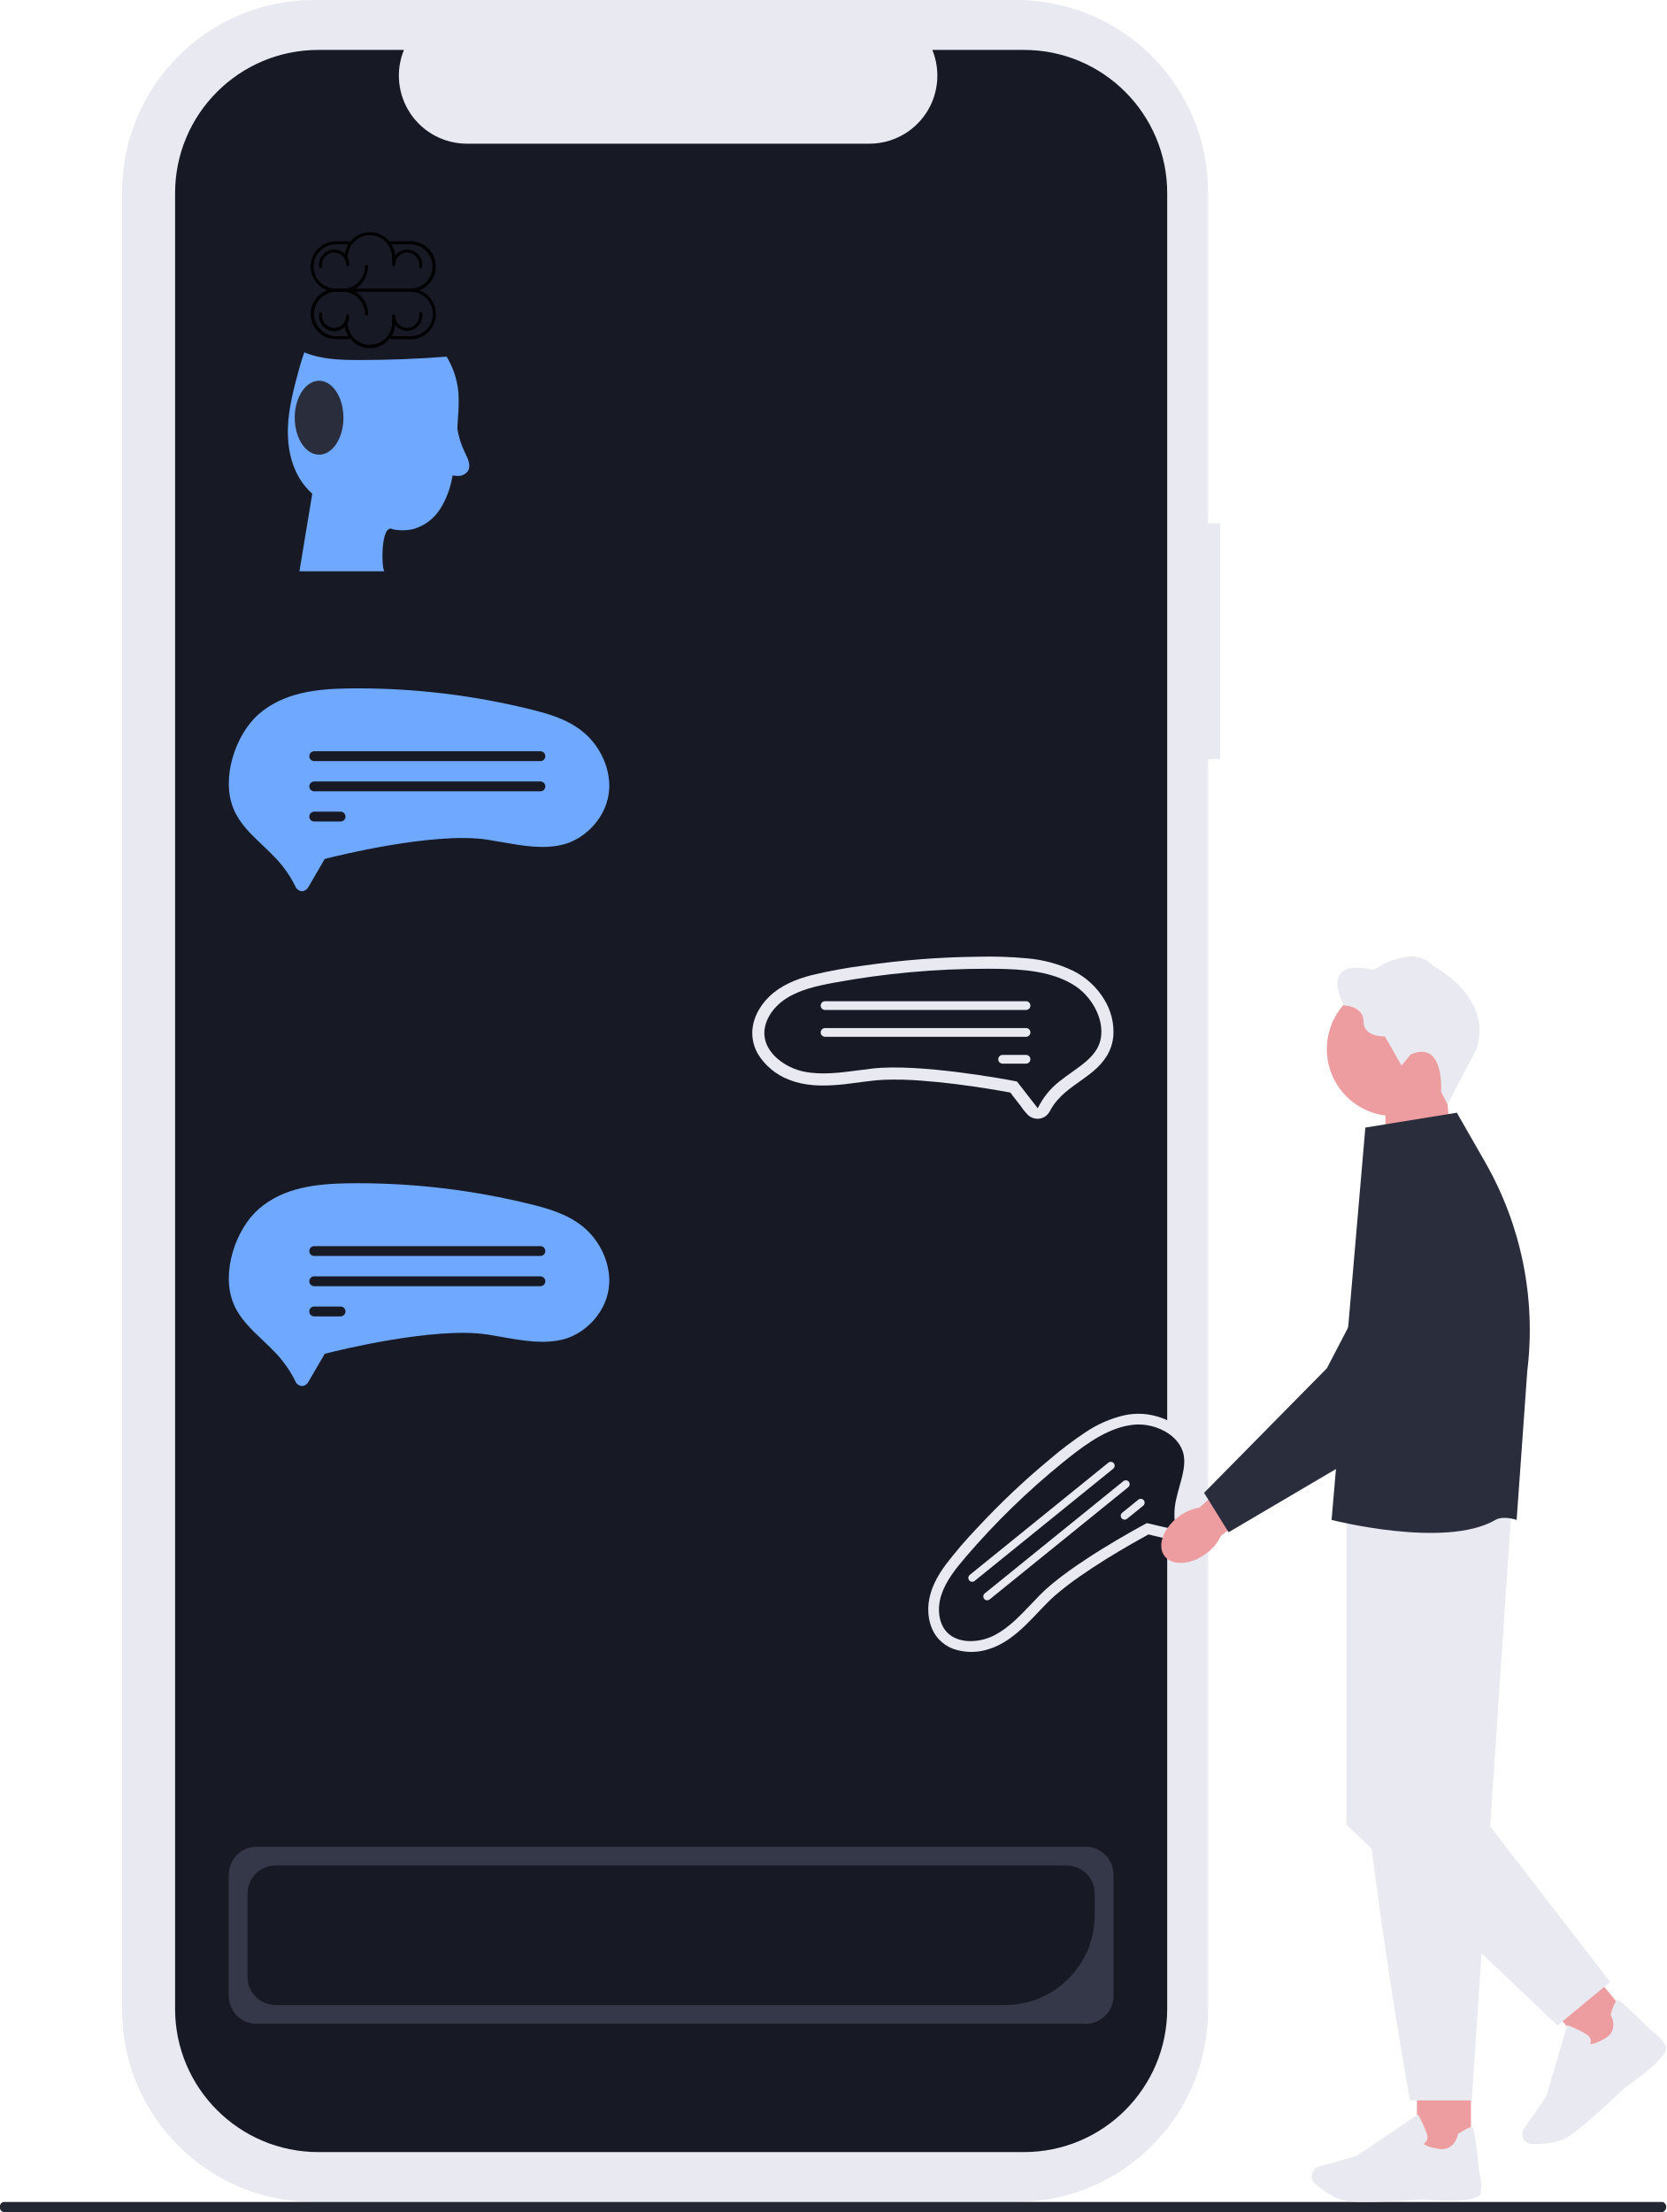
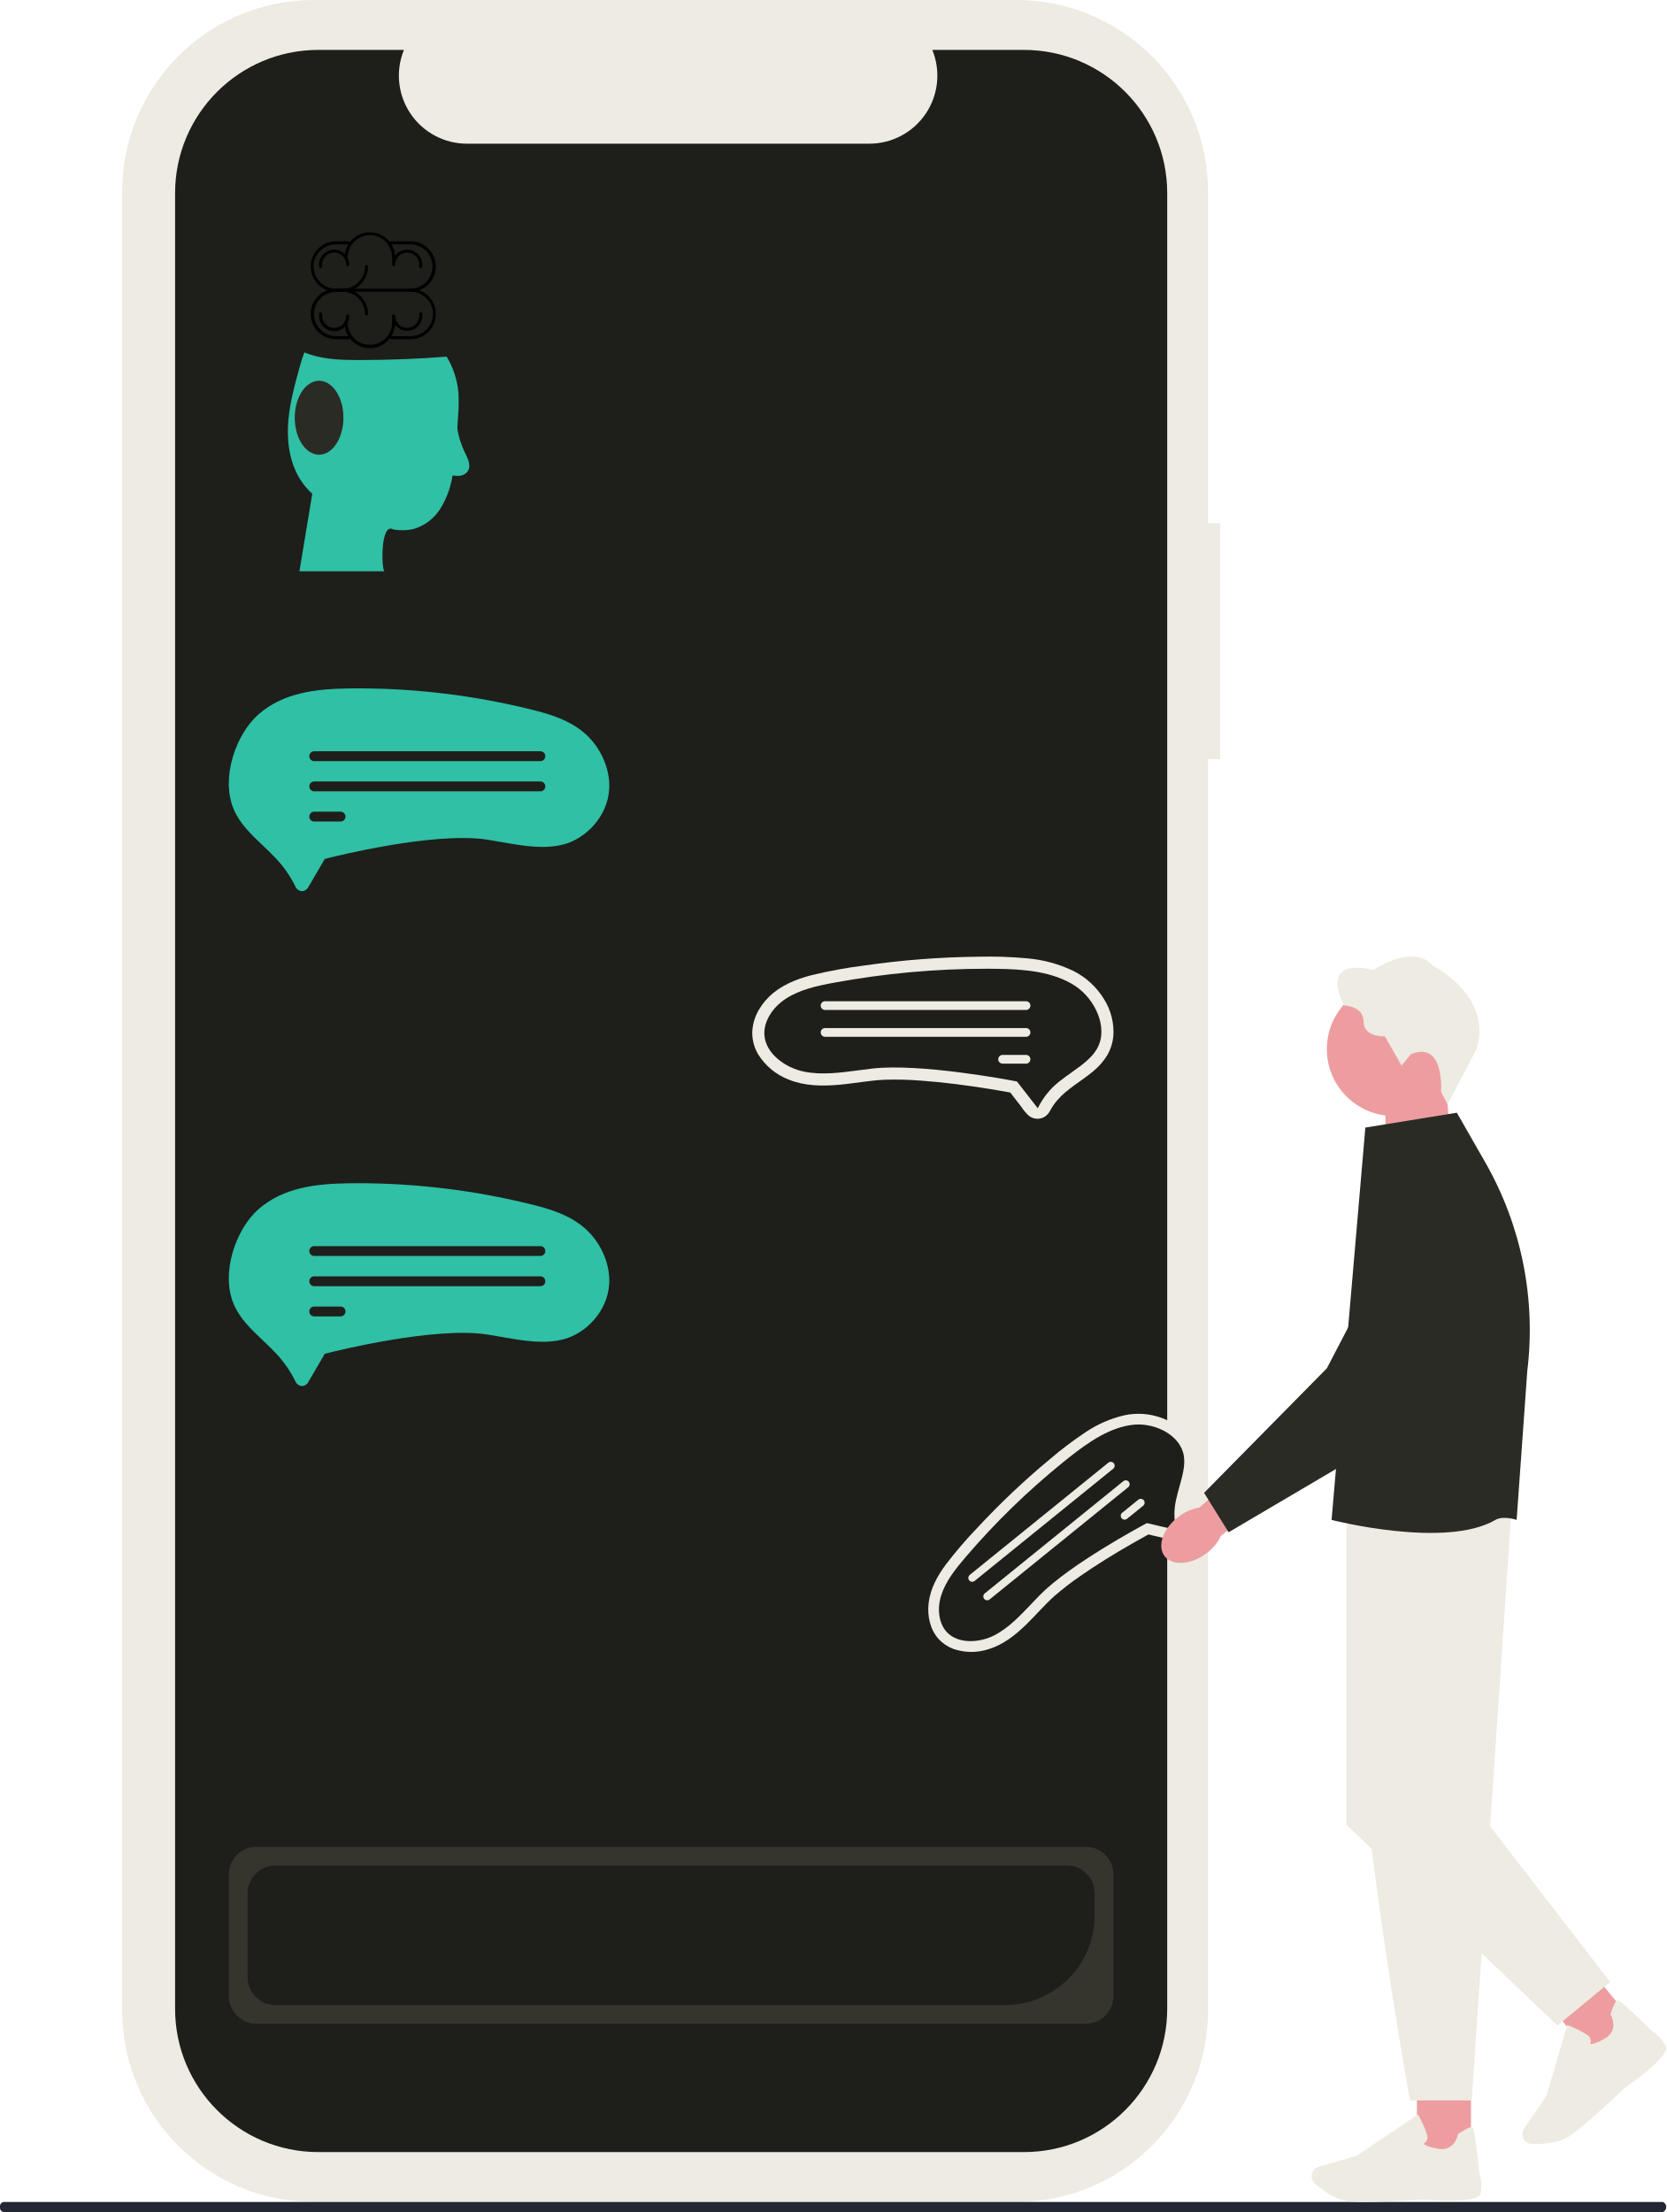
<svg xmlns="http://www.w3.org/2000/svg" width="602.621" height="800" viewBox="0 0 602.621 800">
  <g transform="translate(-790.238 -186)">
    <g transform="translate(834.413 186)">
-       <path d="M663.457,268.441h-4.379V148.569A69.379,69.379,0,0,0,589.7,79.19H335.739a69.379,69.379,0,0,0-69.379,69.379V806.185a69.379,69.379,0,0,0,69.379,69.379H589.7a69.379,69.379,0,0,0,69.379-69.379V353.756h4.379Z" transform="translate(-266.36 -79.19)" fill="#E9EAF1" />
-       <path d="M590.851,95.686H557.708a24.615,24.615,0,0,1-22.8,33.913h-145.5a24.615,24.615,0,0,1-22.8-33.913H335.661A51.812,51.812,0,0,0,283.849,147.5V804.152a51.811,51.811,0,0,0,51.81,51.811H590.844a51.812,51.812,0,0,0,51.812-51.812V147.5A51.811,51.811,0,0,0,590.85,95.686Z" transform="translate(-264.703 -77.633)" fill="#171A24" />
+       <path d="M663.457,268.441h-4.379V148.569A69.379,69.379,0,0,0,589.7,79.19H335.739a69.379,69.379,0,0,0-69.379,69.379V806.185a69.379,69.379,0,0,0,69.379,69.379H589.7a69.379,69.379,0,0,0,69.379-69.379V353.756h4.379Z" transform="translate(-266.36 -79.19)" fill="#EDEBE2" />
+       <path d="M590.851,95.686H557.708a24.615,24.615,0,0,1-22.8,33.913h-145.5a24.615,24.615,0,0,1-22.8-33.913H335.661A51.812,51.812,0,0,0,283.849,147.5V804.152a51.811,51.811,0,0,0,51.81,51.811H590.844a51.812,51.812,0,0,0,51.812-51.812V147.5A51.811,51.811,0,0,0,590.85,95.686Z" transform="translate(-264.703 -77.633)" fill="#1E1E1A" />
    </g>
    <g transform="translate(872.986 853.894)">
-       <path d="M984.3,446.706H684.5a10.087,10.087,0,0,1-10.075-10.075V392.724A10.087,10.087,0,0,1,684.5,382.649H984.3a10.087,10.087,0,0,1,10.075,10.075V436.63A10.087,10.087,0,0,1,984.3,446.706Z" transform="translate(-674.429 -382.649)" fill="#353849" />
-       <path d="M954.506,439.24H690.634a10.087,10.087,0,0,1-10.075-10.075V398.854a10.087,10.087,0,0,1,10.075-10.075h286.2a10.088,10.088,0,0,1,10.075,10.075v7.977a32.448,32.448,0,0,1-32.409,32.409Z" transform="translate(-673.762 -381.98)" fill="#171A24" />
+       <path d="M984.3,446.706H684.5a10.087,10.087,0,0,1-10.075-10.075V392.724A10.087,10.087,0,0,1,684.5,382.649H984.3a10.087,10.087,0,0,1,10.075,10.075V436.63A10.087,10.087,0,0,1,984.3,446.706Z" transform="translate(-674.429 -382.649)" fill="#35352E" />
+       <path d="M954.506,439.24H690.634a10.087,10.087,0,0,1-10.075-10.075V398.854a10.087,10.087,0,0,1,10.075-10.075h286.2a10.088,10.088,0,0,1,10.075,10.075v7.977a32.448,32.448,0,0,1-32.409,32.409Z" transform="translate(-673.762 -381.98)" fill="#1E1E1A" />
    </g>
    <g transform="translate(872.987 434.961)">
      <g transform="translate(0 0)">
-         <path d="M535.553,251.045h-.12a2.858,2.858,0,0,1-2.335-1.771,41.6,41.6,0,0,0-6.907-9.978c-1.621-1.728-3.315-3.334-4.954-4.889-4.226-4.007-8.206-7.781-10.415-13-4.816-11.371.855-27.2,8.959-34.312,9.09-7.966,21.045-9.216,32.611-9.379q1.8-.026,3.608-.026h0a260.9,260.9,0,0,1,62.13,7.577c6.815,1.677,13.948,3.731,19.682,8.716,5.7,4.955,9.162,12.759,8.824,19.881-.494,10.4-8.758,18.167-16.285,20.2-7.174,1.934-14.626.627-22.514-.758-1.742-.3-3.542-.622-5.323-.9-19.354-2.983-55.712,6.208-57.25,6.6l-1.526.39-5.921,10.161a2.67,2.67,0,0,1-2.265,1.484Z" transform="translate(-509.05 -177.694)" fill="#6FA8FF" />
-         <path d="M665.31,214.745h-81.8a1.78,1.78,0,1,1,0-3.56h81.8a1.78,1.78,0,1,1,0,3.56Z" transform="translate(-552.623 -188.438)" fill="#171A24" />
-         <path d="M665.308,242.024h-81.8a1.78,1.78,0,1,1,0-3.56h81.806a1.78,1.78,0,0,1,0,3.56Z" transform="translate(-552.619 -204.792)" fill="#171A24" />
-         <path d="M593.041,269.3h-9.534a1.78,1.78,0,1,1,0-3.56h9.534a1.78,1.78,0,0,1,0,3.56Z" transform="translate(-552.623 -221.146)" fill="#171A24" />
+         <path d="M535.553,251.045h-.12a2.858,2.858,0,0,1-2.335-1.771,41.6,41.6,0,0,0-6.907-9.978c-1.621-1.728-3.315-3.334-4.954-4.889-4.226-4.007-8.206-7.781-10.415-13-4.816-11.371.855-27.2,8.959-34.312,9.09-7.966,21.045-9.216,32.611-9.379q1.8-.026,3.608-.026h0a260.9,260.9,0,0,1,62.13,7.577c6.815,1.677,13.948,3.731,19.682,8.716,5.7,4.955,9.162,12.759,8.824,19.881-.494,10.4-8.758,18.167-16.285,20.2-7.174,1.934-14.626.627-22.514-.758-1.742-.3-3.542-.622-5.323-.9-19.354-2.983-55.712,6.208-57.25,6.6l-1.526.39-5.921,10.161a2.67,2.67,0,0,1-2.265,1.484Z" transform="translate(-509.05 -177.694)" fill="#2FC0A5" />
+         <path d="M665.31,214.745h-81.8a1.78,1.78,0,1,1,0-3.56h81.8a1.78,1.78,0,1,1,0,3.56Z" transform="translate(-552.623 -188.438)" fill="#1E1E1A" />
+         <path d="M665.308,242.024h-81.8a1.78,1.78,0,1,1,0-3.56h81.806a1.78,1.78,0,0,1,0,3.56Z" transform="translate(-552.619 -204.792)" fill="#1E1E1A" />
+         <path d="M593.041,269.3h-9.534a1.78,1.78,0,1,1,0-3.56h9.534a1.78,1.78,0,0,1,0,3.56Z" transform="translate(-552.623 -221.146)" fill="#1E1E1A" />
      </g>
    </g>
    <path d="M15.179,489a1.615,1.615,0,0,0,1.2,1.814H616.589a1.967,1.967,0,0,0,0-3.627H16.382a1.615,1.615,0,0,0-1.2,1.814Z" transform="translate(775.064 495.186)" fill="#232633" />
    <g transform="translate(1113.775 531.945)">
      <g transform="translate(0 154.248)">
        <g transform="translate(0 72.95) rotate(-39)">
-           <path d="M.021,25.354a13.852,13.852,0,0,0,1.791,5.9A19.984,19.984,0,0,0,11.745,39.5c5.022,2.056,10.625,2.119,15.958,1.661,4.953-.426,9.854-1.413,14.824-1.62a103.29,103.29,0,0,1,11.526.275c7.438.528,14.845,1.507,22.2,2.695q2.99.476,5.967,1.024a2.952,2.952,0,0,1,.554.1c.036.015.094,0,.127.024.06.038-.243-.1-.059.056a5.5,5.5,0,0,1,.68.875l2.718,3.5A16.527,16.527,0,0,0,88.754,51.1a4.545,4.545,0,0,0,5.031.351,5.028,5.028,0,0,0,1.871-2.126,18.344,18.344,0,0,1,2.225-3.212c3.234-3.772,7.728-6.092,11.486-9.267a20.46,20.46,0,0,0,4.594-5.251,14.85,14.85,0,0,0,1.9-5.9,19.724,19.724,0,0,0-3.021-12.109A24.189,24.189,0,0,0,103.018,4.6,42.389,42.389,0,0,0,88.389.587,132.544,132.544,0,0,0,72.229.052q-9.063.1-18.092.8T36.124,2.838A157.179,157.179,0,0,0,18.96,5.983C14,7.272,9.049,9.288,5.343,12.941,2.046,16.2-.246,20.641.021,25.354Z" transform="translate(0 0)" fill="#E9EAF1" />
-           <path d="M22.362,4.477C17,5.465,11.4,6.676,6.9,9.606,2.457,12.505-.246,17.063.018,21.217.4,27.285,6.854,31.824,12.729,33.012c5.628,1.138,11.491.368,17.7-.45,1.377-.181,2.794-.368,4.2-.53,15.279-1.766,43.967,3.673,45.181,3.906l1.261.243,6.678,8.594a24.22,24.22,0,0,1,6.966-8.637c1.285-1.026,2.625-1.98,3.921-2.9,3.307-2.349,6.431-4.573,8.155-7.626,3.755-6.646-.682-15.915-7.012-20.075C92.649.847,83.247.113,74.153.015Q72.732,0,71.309,0A270.167,270.167,0,0,0,22.429,4.463Z" transform="translate(3.877 3.921)" fill="#171A24" />
-           <path d="M0,1.4A1.4,1.4,0,0,1,1.4,0h64.49a1.4,1.4,0,1,1,0,2.806H1.4A1.4,1.4,0,0,1,0,1.4Z" transform="translate(21.964 14.339)" fill="#E9EAF1" />
-           <path d="M0,1.4A1.4,1.4,0,0,1,1.4,0H65.894a1.4,1.4,0,0,1,0,2.806H1.4A1.4,1.4,0,0,1,0,1.4Z" transform="translate(21.964 22.952)" fill="#E9EAF1" />
-           <path d="M0,1.4A1.4,1.4,0,0,1,1.4,0H8.917a1.4,1.4,0,1,1,0,2.806H1.4A1.4,1.4,0,0,1,0,1.4Z" transform="translate(78.938 31.564)" fill="#E9EAF1" />
+           <path d="M.021,25.354a13.852,13.852,0,0,0,1.791,5.9A19.984,19.984,0,0,0,11.745,39.5c5.022,2.056,10.625,2.119,15.958,1.661,4.953-.426,9.854-1.413,14.824-1.62a103.29,103.29,0,0,1,11.526.275c7.438.528,14.845,1.507,22.2,2.695q2.99.476,5.967,1.024a2.952,2.952,0,0,1,.554.1c.036.015.094,0,.127.024.06.038-.243-.1-.059.056a5.5,5.5,0,0,1,.68.875l2.718,3.5A16.527,16.527,0,0,0,88.754,51.1a4.545,4.545,0,0,0,5.031.351,5.028,5.028,0,0,0,1.871-2.126,18.344,18.344,0,0,1,2.225-3.212c3.234-3.772,7.728-6.092,11.486-9.267a20.46,20.46,0,0,0,4.594-5.251,14.85,14.85,0,0,0,1.9-5.9,19.724,19.724,0,0,0-3.021-12.109A24.189,24.189,0,0,0,103.018,4.6,42.389,42.389,0,0,0,88.389.587,132.544,132.544,0,0,0,72.229.052q-9.063.1-18.092.8T36.124,2.838A157.179,157.179,0,0,0,18.96,5.983C14,7.272,9.049,9.288,5.343,12.941,2.046,16.2-.246,20.641.021,25.354Z" transform="translate(0 0)" fill="#EDEBE2" />
+           <path d="M22.362,4.477C17,5.465,11.4,6.676,6.9,9.606,2.457,12.505-.246,17.063.018,21.217.4,27.285,6.854,31.824,12.729,33.012c5.628,1.138,11.491.368,17.7-.45,1.377-.181,2.794-.368,4.2-.53,15.279-1.766,43.967,3.673,45.181,3.906l1.261.243,6.678,8.594a24.22,24.22,0,0,1,6.966-8.637c1.285-1.026,2.625-1.98,3.921-2.9,3.307-2.349,6.431-4.573,8.155-7.626,3.755-6.646-.682-15.915-7.012-20.075C92.649.847,83.247.113,74.153.015Q72.732,0,71.309,0A270.167,270.167,0,0,0,22.429,4.463Z" transform="translate(3.877 3.921)" fill="#1E1E1A" />
+           <path d="M0,1.4A1.4,1.4,0,0,1,1.4,0h64.49a1.4,1.4,0,1,1,0,2.806H1.4A1.4,1.4,0,0,1,0,1.4Z" transform="translate(21.964 14.339)" fill="#EDEBE2" />
+           <path d="M0,1.4A1.4,1.4,0,0,1,1.4,0H65.894a1.4,1.4,0,0,1,0,2.806H1.4A1.4,1.4,0,0,1,0,1.4Z" transform="translate(21.964 22.952)" fill="#EDEBE2" />
+           <path d="M0,1.4A1.4,1.4,0,0,1,1.4,0H8.917a1.4,1.4,0,1,1,0,2.806H1.4A1.4,1.4,0,0,1,0,1.4Z" transform="translate(78.938 31.564)" fill="#EDEBE2" />
        </g>
      </g>
      <g transform="translate(96.435 0)">
        <path d="M363.4,104.545l-24.278,7.977V77.59h22.02Z" transform="translate(-258.049 -29.59)" fill="#ed9da0" />
        <ellipse cx="24.184" cy="24.184" rx="24.184" ry="24.184" transform="translate(59.892 9.299)" fill="#ed9da0" />
-         <path d="M347.031,61.521l-3.331,4.05-6.027-10.552s-7.7.405-7.7-5.318-7.063-5.869-7.063-5.869-10-17.457,10.711-12.857c0,0,14.359-9.844,21.506-1.427,0,0,21.9,11.029,15.628,30.23L360.348,79.567l-2.36-4.479S359.414,56.277,347.031,61.521Z" transform="translate(-256.797 -26.145)" fill="#E9EAF1" />
+         <path d="M347.031,61.521l-3.331,4.05-6.027-10.552s-7.7.405-7.7-5.318-7.063-5.869-7.063-5.869-10-17.457,10.711-12.857c0,0,14.359-9.844,21.506-1.427,0,0,21.9,11.029,15.628,30.23L360.348,79.567l-2.36-4.479S359.414,56.277,347.031,61.521Z" transform="translate(-256.797 -26.145)" fill="#EDEBE2" />
        <rect width="19.537" height="27.72" transform="translate(92.473 405.935)" fill="#ed9da0" />
-         <path d="M329.619,506.637c-2.053,0-3.882-.047-5.265-.177-5.184-.475-10.142-4.31-12.637-6.55a3.537,3.537,0,0,1-.9-3.993h0a3.509,3.509,0,0,1,2.286-2.025l13.716-3.919,22.206-14.986.252.448a39.569,39.569,0,0,1,3,6.746,3,3,0,0,1-.215,2.5,2.389,2.389,0,0,1-1.026.859c.405.42,1.661,1.278,5.542,1.894,5.664.9,6.858-4.973,6.9-5.216l.037-.2.168-.112c2.7-1.735,4.357-2.528,4.927-2.36.355.1.952.289,2.566,16.272a16.432,16.432,0,0,1,.522,7.7c-.83,3.826-17.55,2.511-20.9,2.211-.093.01-12.615.9-21.189.9h0Z" transform="translate(-256.178 -56.206)" fill="#E9EAF1" />
+         <path d="M329.619,506.637c-2.053,0-3.882-.047-5.265-.177-5.184-.475-10.142-4.31-12.637-6.55a3.537,3.537,0,0,1-.9-3.993h0a3.509,3.509,0,0,1,2.286-2.025l13.716-3.919,22.206-14.986.252.448a39.569,39.569,0,0,1,3,6.746,3,3,0,0,1-.215,2.5,2.389,2.389,0,0,1-1.026.859c.405.42,1.661,1.278,5.542,1.894,5.664.9,6.858-4.973,6.9-5.216l.037-.2.168-.112c2.7-1.735,4.357-2.528,4.927-2.36.355.1.952.289,2.566,16.272a16.432,16.432,0,0,1,.522,7.7c-.83,3.826-17.55,2.511-20.9,2.211-.093.01-12.615.9-21.189.9h0Z" transform="translate(-256.178 -56.206)" fill="#EDEBE2" />
        <rect width="19.539" height="27.723" transform="translate(138.343 376.827) rotate(-39.564)" fill="#ed9da0" />
-         <path d="M413.657,476.454c-1.586,1.307-3.023,2.435-4.161,3.219-4.3,2.939-10.562,3.145-13.9,3a3.548,3.548,0,0,1-3.24-2.511h0a3.54,3.54,0,0,1,.467-3.023l8.07-11.766,7.558-25.7.476.186a39.7,39.7,0,0,1,6.616,3.284,3.008,3.008,0,0,1,1.427,2.062,2.381,2.381,0,0,1-.243,1.325c.578.066,2.09-.075,5.477-2.071,4.936-2.911,2.118-8.2,1.987-8.424l-.093-.177.056-.186c.972-3.06,1.745-4.721,2.295-4.954.345-.149.915-.392,12.344,10.907a16.282,16.282,0,0,1,5.309,5.6c1.8,3.483-11.924,13.127-14.695,15.021-.066.066-9.144,8.733-15.75,14.2h0Z" transform="translate(-261.611 -53.24)" fill="#E9EAF1" />
-         <path d="M329.583,239.734c9.317-55.383,56.237-11.494,56.237-11.494L370.929,449.767H348.592s-28.306-154.652-19-210.034Z" transform="translate(-258.639 -36.07)" fill="#E9EAF1" />
-         <path d="M331.957,245.792l-6.829-5.9V355.421l76.331,72.6L420.494,412.3l-44.478-57.708Z" transform="translate(-258.144 -41.417)" fill="#E9EAF1" />
-         <path d="M330.7,92.055,363.79,86.68l10.282,17.97a122.045,122.045,0,0,1,15.19,75.425l-3.848,53.884s-4.795-1.7-7.7,0c-18.054,10.574-59.232,0-59.232,0L330.7,92.055Z" transform="translate(-256.883 -30.199)" fill="#2A2D3C" />
+         <path d="M413.657,476.454c-1.586,1.307-3.023,2.435-4.161,3.219-4.3,2.939-10.562,3.145-13.9,3a3.548,3.548,0,0,1-3.24-2.511h0a3.54,3.54,0,0,1,.467-3.023l8.07-11.766,7.558-25.7.476.186a39.7,39.7,0,0,1,6.616,3.284,3.008,3.008,0,0,1,1.427,2.062,2.381,2.381,0,0,1-.243,1.325c.578.066,2.09-.075,5.477-2.071,4.936-2.911,2.118-8.2,1.987-8.424l-.093-.177.056-.186c.972-3.06,1.745-4.721,2.295-4.954.345-.149.915-.392,12.344,10.907a16.282,16.282,0,0,1,5.309,5.6c1.8,3.483-11.924,13.127-14.695,15.021-.066.066-9.144,8.733-15.75,14.2h0Z" transform="translate(-261.611 -53.24)" fill="#EDEBE2" />
+         <path d="M329.583,239.734c9.317-55.383,56.237-11.494,56.237-11.494L370.929,449.767H348.592s-28.306-154.652-19-210.034Z" transform="translate(-258.639 -36.07)" fill="#EDEBE2" />
+         <path d="M331.957,245.792l-6.829-5.9V355.421l76.331,72.6L420.494,412.3l-44.478-57.708Z" transform="translate(-258.144 -41.417)" fill="#EDEBE2" />
+         <path d="M330.7,92.055,363.79,86.68l10.282,17.97a122.045,122.045,0,0,1,15.19,75.425l-3.848,53.884s-4.795-1.7-7.7,0c-18.054,10.574-59.232,0-59.232,0L330.7,92.055Z" transform="translate(-256.883 -30.199)" fill="#2B2B25" />
        <path d="M258.421,241.733c-5.561,4.208-7.791,10.562-4.983,14.2s9.6,3.182,15.161-1.026a16.753,16.753,0,0,0,5.243-6.354l23.329-18.12-9.166-11.084-22.029,19.043a17.158,17.158,0,0,0-7.576,3.341h.019Z" transform="translate(-252.225 -39.085)" fill="#ed9da0" />
-         <path d="M268.826,226.374l44.413-45.055,26.525-50.878A20.2,20.2,0,1,1,374.276,151.3l-38.153,54.862-.056.081L277.7,240.619l-8.863-14.257h-.01Z" transform="translate(-253.346 -32.402)" fill="#2A2D3C" />
+         <path d="M268.826,226.374l44.413-45.055,26.525-50.878A20.2,20.2,0,1,1,374.276,151.3l-38.153,54.862-.056.081L277.7,240.619l-8.863-14.257h-.01Z" transform="translate(-253.346 -32.402)" fill="#2B2B25" />
      </g>
    </g>
    <g transform="translate(872.987 613.932)">
      <g transform="translate(0 0)">
-         <path d="M535.553,251.045h-.12a2.858,2.858,0,0,1-2.335-1.771,41.6,41.6,0,0,0-6.907-9.978c-1.621-1.728-3.315-3.334-4.954-4.889-4.226-4.007-8.206-7.781-10.415-13-4.816-11.371.855-27.2,8.959-34.312,9.09-7.966,21.045-9.216,32.611-9.379q1.8-.026,3.608-.026h0a260.9,260.9,0,0,1,62.13,7.577c6.815,1.677,13.948,3.731,19.682,8.716,5.7,4.955,9.162,12.759,8.824,19.881-.494,10.4-8.758,18.167-16.285,20.2-7.174,1.934-14.626.627-22.514-.758-1.742-.3-3.542-.622-5.323-.9-19.354-2.983-55.712,6.208-57.25,6.6l-1.526.39-5.921,10.161a2.67,2.67,0,0,1-2.265,1.484Z" transform="translate(-509.05 -177.694)" fill="#6FA8FF" />
-         <path d="M665.31,214.745h-81.8a1.78,1.78,0,1,1,0-3.56h81.8a1.78,1.78,0,1,1,0,3.56Z" transform="translate(-552.623 -188.438)" fill="#171A24" />
-         <path d="M665.308,242.024h-81.8a1.78,1.78,0,1,1,0-3.56h81.806a1.78,1.78,0,0,1,0,3.56Z" transform="translate(-552.619 -204.792)" fill="#171A24" />
-         <path d="M593.041,269.3h-9.534a1.78,1.78,0,1,1,0-3.56h9.534a1.78,1.78,0,0,1,0,3.56Z" transform="translate(-552.623 -221.146)" fill="#171A24" />
+         <path d="M535.553,251.045h-.12a2.858,2.858,0,0,1-2.335-1.771,41.6,41.6,0,0,0-6.907-9.978c-1.621-1.728-3.315-3.334-4.954-4.889-4.226-4.007-8.206-7.781-10.415-13-4.816-11.371.855-27.2,8.959-34.312,9.09-7.966,21.045-9.216,32.611-9.379q1.8-.026,3.608-.026h0a260.9,260.9,0,0,1,62.13,7.577c6.815,1.677,13.948,3.731,19.682,8.716,5.7,4.955,9.162,12.759,8.824,19.881-.494,10.4-8.758,18.167-16.285,20.2-7.174,1.934-14.626.627-22.514-.758-1.742-.3-3.542-.622-5.323-.9-19.354-2.983-55.712,6.208-57.25,6.6l-1.526.39-5.921,10.161a2.67,2.67,0,0,1-2.265,1.484Z" transform="translate(-509.05 -177.694)" fill="#2FC0A5" />
+         <path d="M665.31,214.745h-81.8a1.78,1.78,0,1,1,0-3.56h81.8a1.78,1.78,0,1,1,0,3.56Z" transform="translate(-552.623 -188.438)" fill="#1E1E1A" />
+         <path d="M665.308,242.024h-81.8a1.78,1.78,0,1,1,0-3.56h81.806a1.78,1.78,0,0,1,0,3.56Z" transform="translate(-552.619 -204.792)" fill="#1E1E1A" />
+         <path d="M593.041,269.3h-9.534a1.78,1.78,0,1,1,0-3.56h9.534a1.78,1.78,0,0,1,0,3.56Z" transform="translate(-552.623 -221.146)" fill="#1E1E1A" />
      </g>
    </g>
    <g transform="translate(1062.295 531.945)">
-       <path d="M650,256.756a15.611,15.611,0,0,0,2.019,6.654A22.522,22.522,0,0,0,663.21,272.7c5.66,2.317,11.975,2.388,17.985,1.871,5.582-.48,11.106-1.592,16.706-1.826a116.42,116.42,0,0,1,12.99.309c8.382.6,16.73,1.7,25.025,3.037q3.37.537,6.725,1.154a3.332,3.332,0,0,1,.624.116c.04.016.106,0,.143.027.068.043-.274-.108-.067.063a6.2,6.2,0,0,1,.766.986l3.063,3.942a18.631,18.631,0,0,0,2.83,3.4,5.123,5.123,0,0,0,5.67.4,5.667,5.667,0,0,0,2.109-2.4,20.672,20.672,0,0,1,2.508-3.62c3.644-4.251,8.709-6.866,12.945-10.444a23.059,23.059,0,0,0,5.177-5.918,16.734,16.734,0,0,0,2.139-6.646,22.229,22.229,0,0,0-3.405-13.647,27.261,27.261,0,0,0-11.066-10.133,47.774,47.774,0,0,0-16.487-4.518,149.38,149.38,0,0,0-18.213-.6q-10.214.114-20.39.9t-20.3,2.242a177.144,177.144,0,0,0-19.345,3.544c-5.592,1.453-11.169,3.726-15.346,7.842C652.28,246.437,649.7,251.445,650,256.756Z" transform="translate(-649.974 -228.182)" fill="#E9EAF1" />
-       <path d="M686.087,244.212c-6.037,1.114-12.356,2.478-17.422,5.781-5.01,3.267-8.056,8.4-7.76,13.086.433,6.839,7.7,11.954,14.326,13.293,6.343,1.283,12.951.414,19.945-.507,1.552-.2,3.149-.414,4.733-.6,17.219-1.99,49.551,4.14,50.92,4.4l1.421.274,7.526,9.685a27.3,27.3,0,0,1,7.851-9.734c1.448-1.157,2.959-2.231,4.419-3.271,3.727-2.647,7.248-5.154,9.191-8.594,4.231-7.49-.769-17.936-7.9-22.625-8.034-5.283-18.63-6.111-28.879-6.221q-1.6-.017-3.2-.017a304.483,304.483,0,0,0-55.089,5.03Z" transform="translate(-656.516 -234.747)" fill="#171A24" />
-       <path d="M711.786,270.065a1.581,1.581,0,0,1,1.579-1.583h72.681a1.581,1.581,0,0,1,0,3.162H713.365A1.581,1.581,0,0,1,711.786,270.065Z" transform="translate(-687.032 -252.322)" fill="#E9EAF1" />
-       <path d="M711.786,294.3a1.581,1.581,0,0,1,1.579-1.583h72.684a1.581,1.581,0,0,1,0,3.162H713.365A1.581,1.581,0,0,1,711.786,294.3Z" transform="translate(-687.032 -266.852)" fill="#E9EAF1" />
-       <path d="M872.12,318.539a1.581,1.581,0,0,1,1.579-1.583h8.47a1.581,1.581,0,1,1,0,3.162H873.7a1.581,1.581,0,0,1-1.579-1.579Z" transform="translate(-783.156 -281.383)" fill="#E9EAF1" />
+       <path d="M650,256.756a15.611,15.611,0,0,0,2.019,6.654A22.522,22.522,0,0,0,663.21,272.7c5.66,2.317,11.975,2.388,17.985,1.871,5.582-.48,11.106-1.592,16.706-1.826a116.42,116.42,0,0,1,12.99.309c8.382.6,16.73,1.7,25.025,3.037q3.37.537,6.725,1.154a3.332,3.332,0,0,1,.624.116c.04.016.106,0,.143.027.068.043-.274-.108-.067.063a6.2,6.2,0,0,1,.766.986l3.063,3.942a18.631,18.631,0,0,0,2.83,3.4,5.123,5.123,0,0,0,5.67.4,5.667,5.667,0,0,0,2.109-2.4,20.672,20.672,0,0,1,2.508-3.62c3.644-4.251,8.709-6.866,12.945-10.444a23.059,23.059,0,0,0,5.177-5.918,16.734,16.734,0,0,0,2.139-6.646,22.229,22.229,0,0,0-3.405-13.647,27.261,27.261,0,0,0-11.066-10.133,47.774,47.774,0,0,0-16.487-4.518,149.38,149.38,0,0,0-18.213-.6q-10.214.114-20.39.9t-20.3,2.242a177.144,177.144,0,0,0-19.345,3.544c-5.592,1.453-11.169,3.726-15.346,7.842C652.28,246.437,649.7,251.445,650,256.756Z" transform="translate(-649.974 -228.182)" fill="#EDEBE2" />
+       <path d="M686.087,244.212c-6.037,1.114-12.356,2.478-17.422,5.781-5.01,3.267-8.056,8.4-7.76,13.086.433,6.839,7.7,11.954,14.326,13.293,6.343,1.283,12.951.414,19.945-.507,1.552-.2,3.149-.414,4.733-.6,17.219-1.99,49.551,4.14,50.92,4.4l1.421.274,7.526,9.685a27.3,27.3,0,0,1,7.851-9.734c1.448-1.157,2.959-2.231,4.419-3.271,3.727-2.647,7.248-5.154,9.191-8.594,4.231-7.49-.769-17.936-7.9-22.625-8.034-5.283-18.63-6.111-28.879-6.221q-1.6-.017-3.2-.017a304.483,304.483,0,0,0-55.089,5.03Z" transform="translate(-656.516 -234.747)" fill="#1E1E1A" />
+       <path d="M711.786,270.065a1.581,1.581,0,0,1,1.579-1.583h72.681a1.581,1.581,0,0,1,0,3.162H713.365A1.581,1.581,0,0,1,711.786,270.065Z" transform="translate(-687.032 -252.322)" fill="#EDEBE2" />
+       <path d="M711.786,294.3a1.581,1.581,0,0,1,1.579-1.583h72.684a1.581,1.581,0,0,1,0,3.162H713.365A1.581,1.581,0,0,1,711.786,294.3Z" transform="translate(-687.032 -266.852)" fill="#EDEBE2" />
+       <path d="M872.12,318.539a1.581,1.581,0,0,1,1.579-1.583h8.47a1.581,1.581,0,1,1,0,3.162H873.7a1.581,1.581,0,0,1-1.579-1.579Z" transform="translate(-783.156 -281.383)" fill="#EDEBE2" />
    </g>
    <g transform="translate(894.342 270.01)">
-       <path d="M882.32,447.773q-.235,3.513-.469,7.019a112.689,112.689,0,0,1-1.6,14.6,31.954,31.954,0,0,1-4.325,11.481,17.073,17.073,0,0,1-9.6,7.312,17.6,17.6,0,0,1-7.45.163c-4.651-2.642-4.29,14.486-3.157,15.145H824.97l4.638-28.034a25.822,25.822,0,0,1-3.2-3.49c-4.377-5.812-5.883-13.386-5.6-20.652s2.231-14.364,4.156-21.377a54.969,54.969,0,0,1,1.775-5.616c.855.353,1.722.672,2.6.939,5.63,1.708,11.611,1.847,17.495,1.839q15.705-.01,31.371-1.227a30.1,30.1,0,0,1,4.26,13.008,60.393,60.393,0,0,1-.15,8.891Z" transform="translate(-820.781 -380.898)" fill="#6FA8FF" />
-       <path d="M913.2,451.1a31.012,31.012,0,0,0,2.7,18.75c1.049,2.138,2.351,4.716,1.071,6.726a4.143,4.143,0,0,1-3.12,1.729,10.159,10.159,0,0,1-3.642-.472" transform="translate(-851.873 -390.207)" fill="#6FA8FF" />
-       <path d="M842.209,453.427a19.342,19.342,0,0,1-.646,5.016v.007c-.007.033-.019.065-.026.1-1.318,4.847-4.462,8.251-8.135,8.251-3.653,0-6.784-3.379-8.122-8.186-.091-.336-.168-.666-.242-1.007-.092-.385-.163-.782-.222-1.194-.052-.327-.092-.659-.124-1-.045-.469-.078-.939-.084-1.427v-.007c-.012-.183-.012-.365-.012-.548v-.163l.007-.007a19.117,19.117,0,0,1,.163-2.472c.045-.346.1-.678.163-1.007.078-.405.163-.8.268-1.194.084-.346.183-.678.287-1.007.144-.443.3-.874.476-1.285.111-.268.228-.528.346-.782,1.6-3.3,4.188-5.447,7.1-5.447,4.025,0,7.417,4.1,8.468,9.7.013.084.033.168.039.252v.007A19.3,19.3,0,0,1,842.209,453.427Z" transform="translate(-822.107 -386.37)" fill="#2A2D3C" />
+       <path d="M882.32,447.773q-.235,3.513-.469,7.019a112.689,112.689,0,0,1-1.6,14.6,31.954,31.954,0,0,1-4.325,11.481,17.073,17.073,0,0,1-9.6,7.312,17.6,17.6,0,0,1-7.45.163c-4.651-2.642-4.29,14.486-3.157,15.145H824.97l4.638-28.034a25.822,25.822,0,0,1-3.2-3.49c-4.377-5.812-5.883-13.386-5.6-20.652s2.231-14.364,4.156-21.377a54.969,54.969,0,0,1,1.775-5.616c.855.353,1.722.672,2.6.939,5.63,1.708,11.611,1.847,17.495,1.839q15.705-.01,31.371-1.227a30.1,30.1,0,0,1,4.26,13.008,60.393,60.393,0,0,1-.15,8.891Z" transform="translate(-820.781 -380.898)" fill="#2FC0A5" />
+       <path d="M913.2,451.1a31.012,31.012,0,0,0,2.7,18.75c1.049,2.138,2.351,4.716,1.071,6.726a4.143,4.143,0,0,1-3.12,1.729,10.159,10.159,0,0,1-3.642-.472" transform="translate(-851.873 -390.207)" fill="#2FC0A5" />
+       <path d="M842.209,453.427a19.342,19.342,0,0,1-.646,5.016v.007c-.007.033-.019.065-.026.1-1.318,4.847-4.462,8.251-8.135,8.251-3.653,0-6.784-3.379-8.122-8.186-.091-.336-.168-.666-.242-1.007-.092-.385-.163-.782-.222-1.194-.052-.327-.092-.659-.124-1-.045-.469-.078-.939-.084-1.427v-.007c-.012-.183-.012-.365-.012-.548v-.163l.007-.007a19.117,19.117,0,0,1,.163-2.472c.045-.346.1-.678.163-1.007.078-.405.163-.8.268-1.194.084-.346.183-.678.287-1.007.144-.443.3-.874.476-1.285.111-.268.228-.528.346-.782,1.6-3.3,4.188-5.447,7.1-5.447,4.025,0,7.417,4.1,8.468,9.7.013.084.033.168.039.252v.007A19.3,19.3,0,0,1,842.209,453.427Z" transform="translate(-822.107 -386.37)" fill="#2B2B25" />
      <g transform="translate(53.517 0) rotate(90)">
        <path d="M9.137,20.725A9.137,9.137,0,0,1,0,11.586V9.136A9.137,9.137,0,0,1,9.136,0a.556.556,0,0,1,0,1.112A8.026,8.026,0,0,0,1.112,9.137v2.45a8.026,8.026,0,0,0,16.051,0V7.175a.556.556,0,0,1,1.112,0v4.412a9.138,9.138,0,0,1-9.141,9.139Z" transform="translate(20.399 24.519)" />
        <path d="M9.136,20.725A9.137,9.137,0,0,1,0,11.589V7.175a.556.556,0,0,1,1.112,0v4.412a8.026,8.026,0,1,0,16.051,0V9.136A8.025,8.025,0,0,0,9.137,1.112.556.556,0,0,1,9.136,0a9.137,9.137,0,0,1,9.136,9.134v2.451a9.138,9.138,0,0,1-9.139,9.139Z" transform="translate(3.238 24.519)" />
        <path d="M17.719,16.558A.556.556,0,0,1,17.163,16V9.137a8.026,8.026,0,1,0-16.051,0A.556.556,0,1,1,0,9.137a9.137,9.137,0,1,1,18.274,0V16a.556.556,0,0,1-.554.556Z" transform="translate(20.399)" />
        <path d="M17.719,34.21a.556.556,0,0,1-.556-.556V9.137a8.026,8.026,0,0,0-16.051,0V16A.556.556,0,1,1,0,16V9.137a9.137,9.137,0,1,1,18.274,0V33.65a.556.556,0,0,1-.554.561Z" transform="translate(3.237)" />
        <g transform="translate(28.976 4.903)">
          <path d="M1.782,18.275a.556.556,0,1,1,0-1.112,8.026,8.026,0,0,0,0-16.051H.556A.556.556,0,1,1,.556,0H1.782a9.137,9.137,0,1,1,0,18.274Z" transform="translate(2.016 9.807)" />
          <path d="M1.257,10.919a.556.556,0,1,1,0-1.112,4.348,4.348,0,1,0,0-8.7h-.7A.556.556,0,1,1,.556,0h.7a5.46,5.46,0,0,1,0,10.919Z" transform="translate(0 0)" />
          <path d="M1.257,10.919h-.7a.556.556,0,1,1,0-1.112h.7a4.348,4.348,0,1,0,0-8.7A.556.556,0,0,1,1.257,0a5.46,5.46,0,1,1,0,10.919Z" transform="translate(0.005 26.412)" />
        </g>
        <g transform="translate(0 4.904)">
          <path d="M9.137,18.274A9.137,9.137,0,1,1,9.137,0h1.226a.556.556,0,1,1,0,1.112H9.137a8.026,8.026,0,1,0,0,16.051.556.556,0,0,1,0,1.112Z" transform="translate(0 9.806)" />
          <path d="M5.46,10.919A5.46,5.46,0,0,1,5.46,0h.7a.556.556,0,1,1,0,1.112h-.7a4.348,4.348,0,1,0,0,8.7.556.556,0,0,1,0,1.111Z" transform="translate(6.212)" />
          <path d="M6.16,10.919h-.7A5.46,5.46,0,0,1,5.46,0a.556.556,0,1,1,0,1.112,4.348,4.348,0,1,0,0,8.7h.7a.556.556,0,1,1,0,1.112Z" transform="translate(6.214 26.412)" />
        </g>
      </g>
    </g>
  </g>
</svg>
